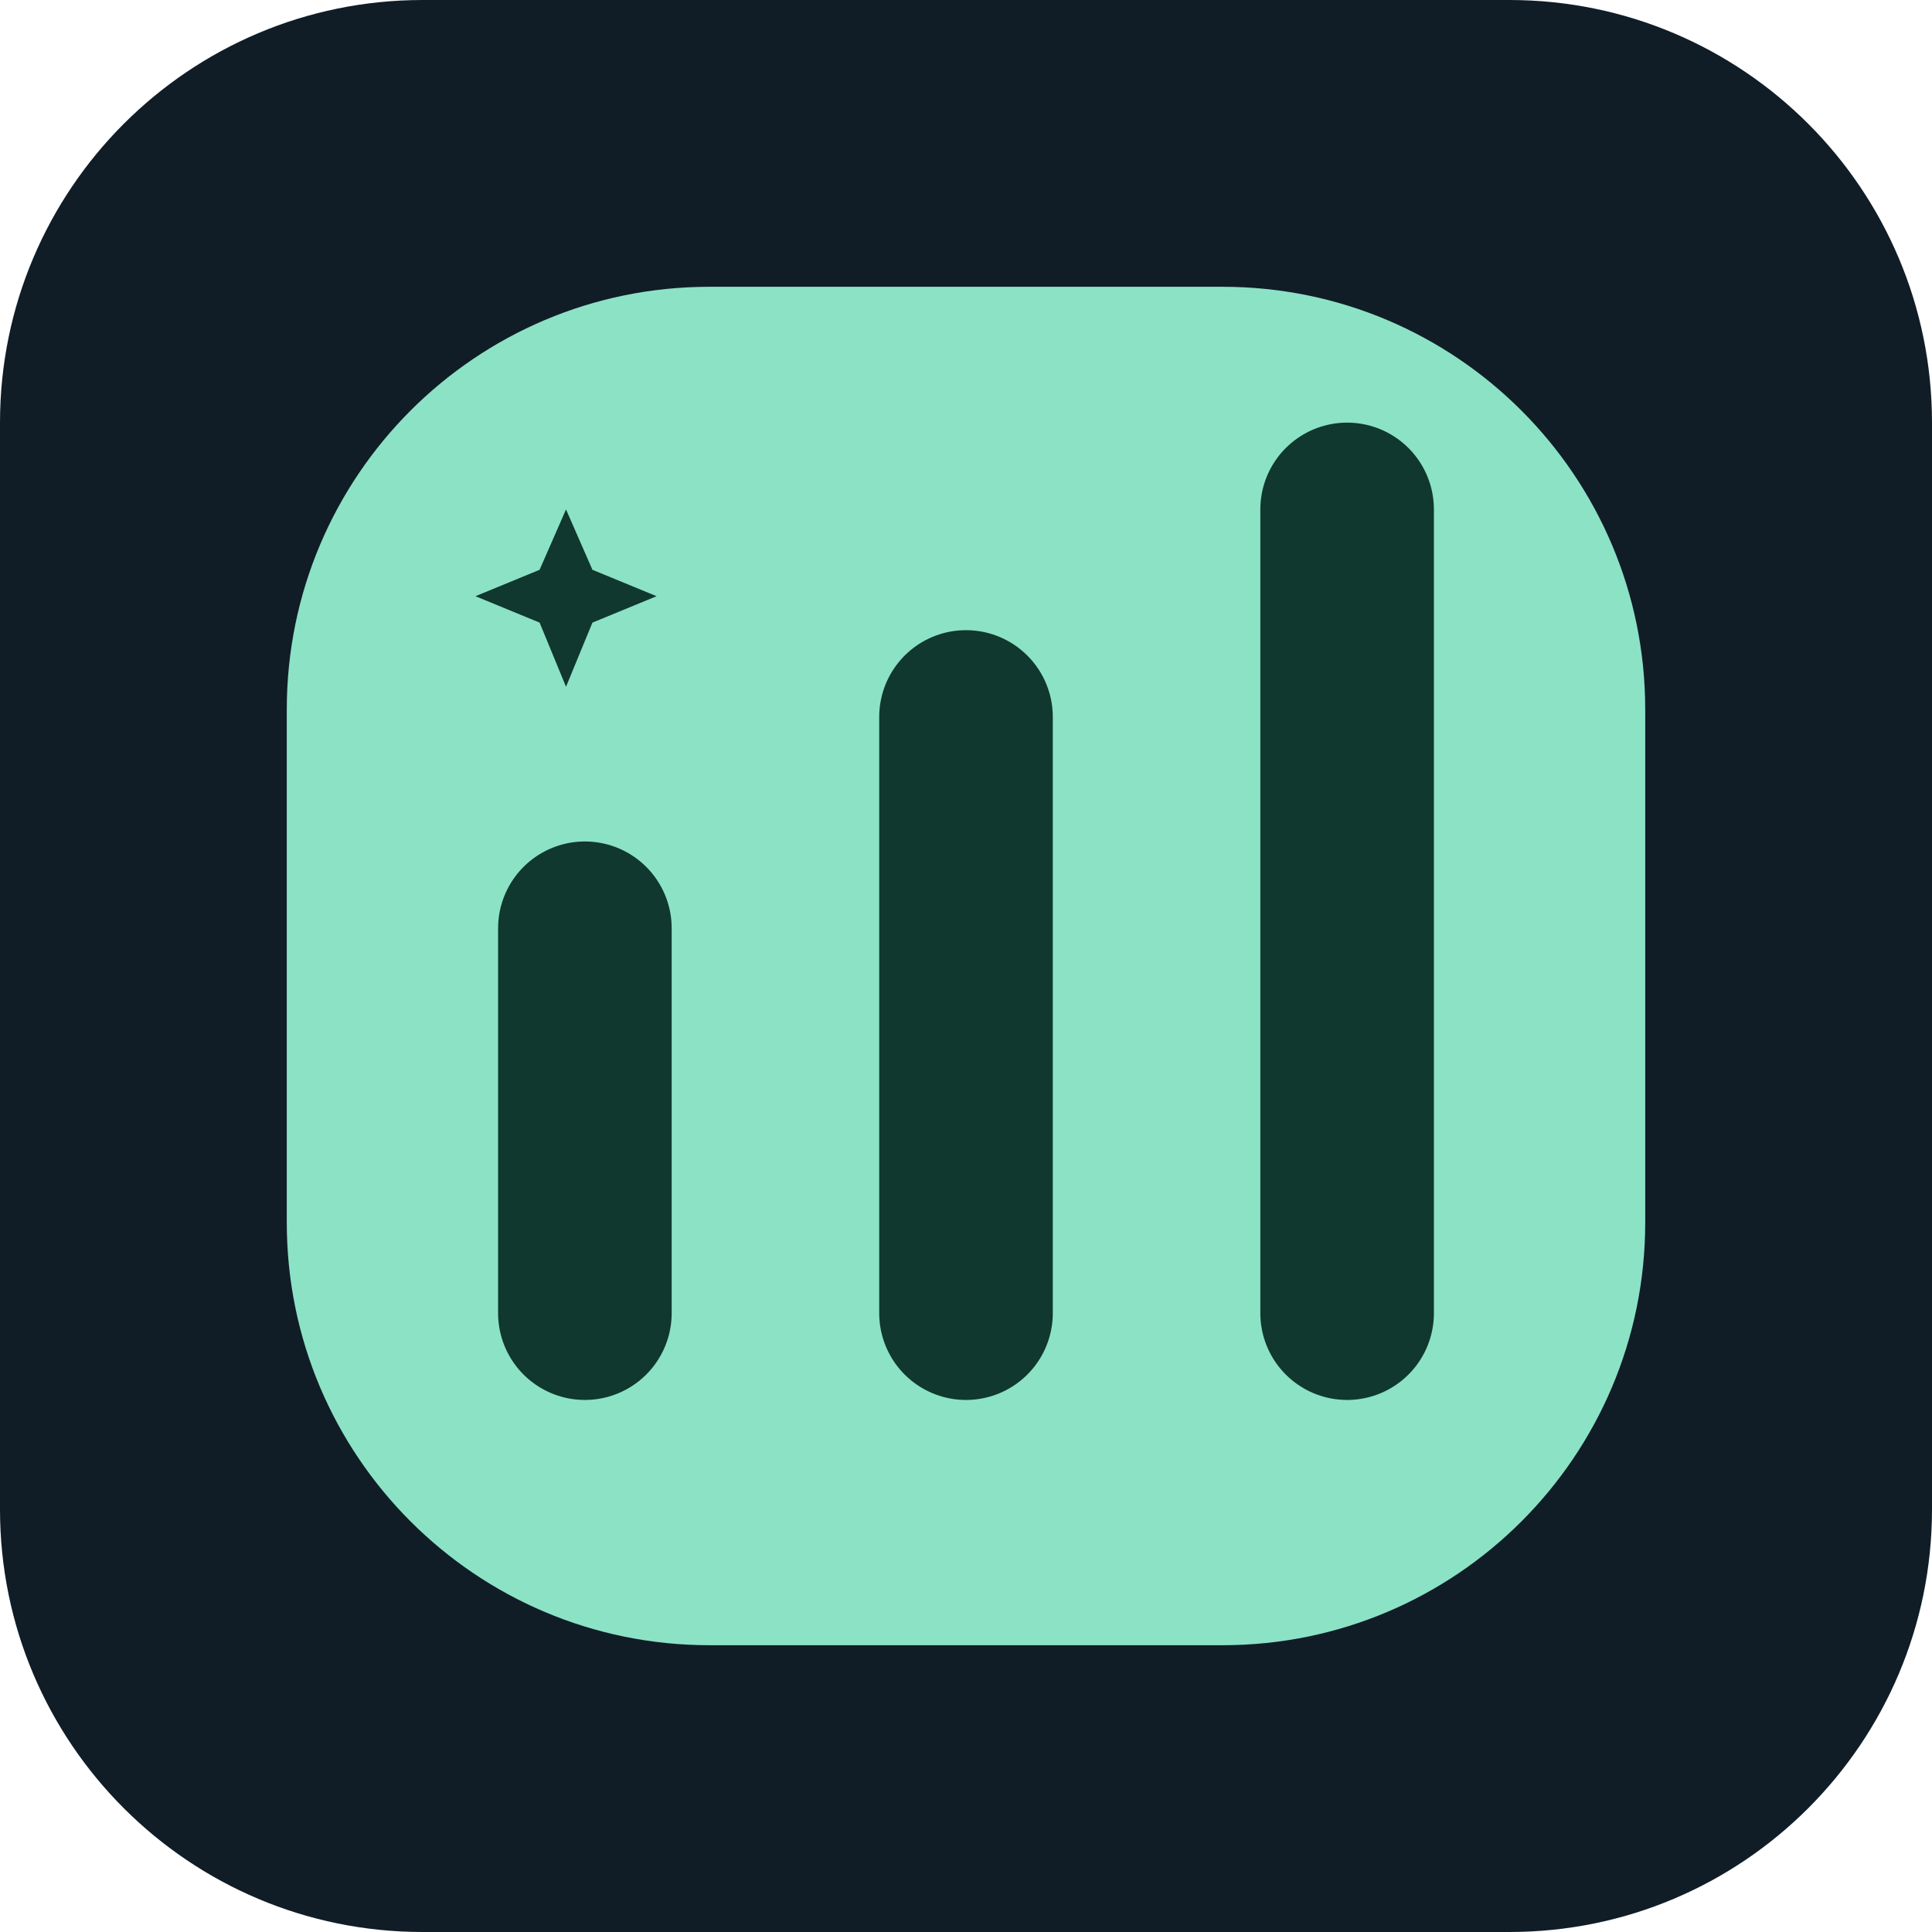
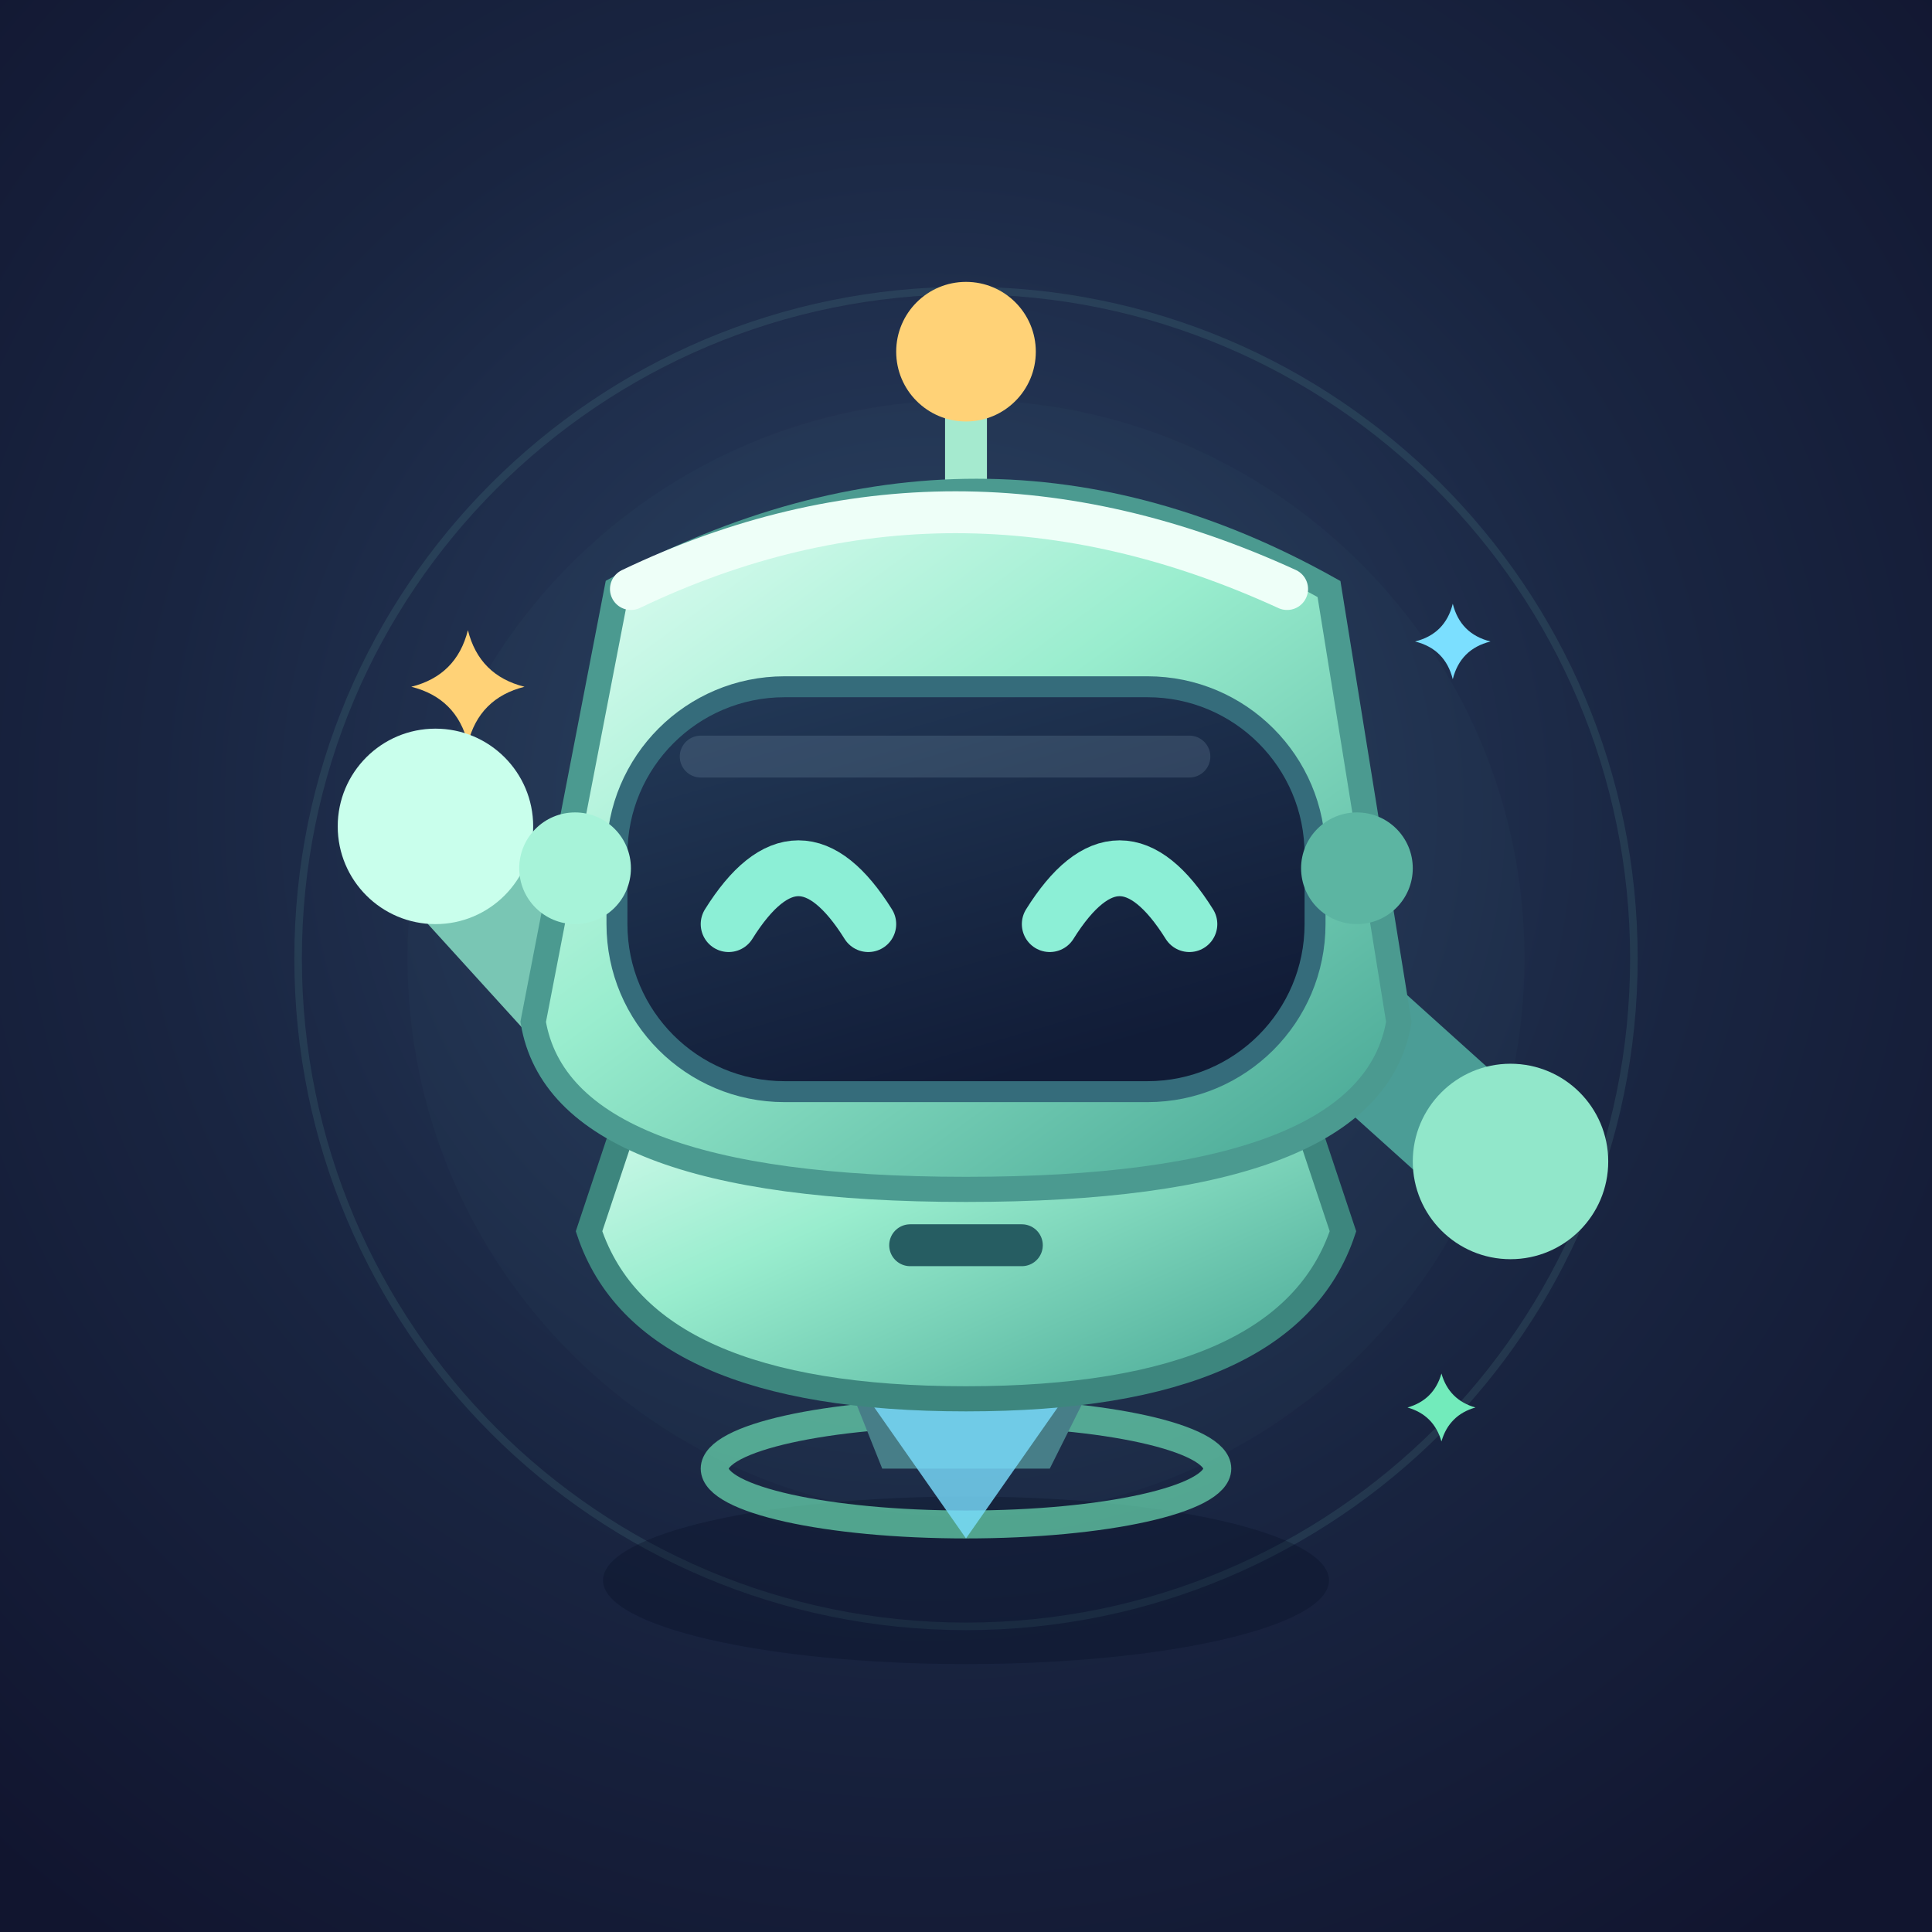
- <svg xmlns="http://www.w3.org/2000/svg" viewBox="0 0 512 512">
-   <rect width="512" height="512" rx="112" fill="#101d27" />
-   <rect x="76" y="76" width="360" height="360" rx="112" fill="#8ce2c5" />
-   <path d="M155 348V246m101 102V190m101 158V135" stroke="#10382e" stroke-width="46" stroke-linecap="round" />
-   <path d="m150 135 7 16 17 7-17 7-7 17-7-17-17-7 17-7Z" fill="#10382e" />
+ <svg xmlns="http://www.w3.org/2000/svg" width="512" height="512" viewBox="0 0 512 512" fill="none" role="img" aria-labelledby="icon-title">
+   <defs>
+     <radialGradient id="icon-night" cx="48%" cy="42%" r="72%">
+       <stop stop-color="#2b4163" />
+       <stop offset=".55" stop-color="#192541" />
+       <stop offset="1" stop-color="#11152f" />
+     </radialGradient>
+     <linearGradient id="byte-icon-body" x1="0" y1="0" x2=".9" y2="1">
+       <stop stop-color="#eafff8" />
+       <stop offset=".45" stop-color="#99edce" />
+       <stop offset="1" stop-color="#49a896" />
+     </linearGradient>
+     <linearGradient id="byte-icon-visor" x1="0" y1="0" x2=".5" y2="1">
+       <stop stop-color="#233a58" />
+       <stop offset="1" stop-color="#111c37" />
+     </linearGradient>
+   </defs>
+   <rect width="512" height="512" fill="url(#icon-night)" />
+   <circle cx="256" cy="254" r="177" fill="none" stroke="#86e9d0" stroke-width="2" opacity=".1" />
+   <circle cx="256" cy="254" r="148" fill="#74dfc6" opacity=".025" />
+   <path d="M124 167q3 12 15 15-12 3-15 15-3-12-15-15 12-3 15-15Z" fill="#ffd277" />
+   <path d="M385 160q2 8 10 10-8 2-10 10-2-8-10-10 8-2 10-10Z" fill="#7bdfff" />
+   <path d="M382 364q2 7 9 9-7 2-9 9-2-7-9-9 7-2 9-9Z" fill="#72ebbb" />
+   <g transform="translate(63.6 52.5) scale(3.7)">
+     <ellipse cx="52" cy="99" rx="26" ry="6" fill="#020a22" opacity=".28" />
+     <g>
+       <ellipse cx="52" cy="91" rx="18" ry="4" stroke="#72ebbb" stroke-width="2" opacity=".65" />
+       <path d="m42 81 4 10h12l5-10" fill="#477e88" />
+       <path d="m45 86 7 10 7-10" fill="#7bdfff" opacity=".8" />
+       <g>
+         <path d="M25 58 15 47" stroke="#79c6b4" stroke-width="9" stroke-linecap="round" />
+         <circle cx="14" cy="45" r="7" fill="#c9ffec" />
+       </g>
+       <g>
+         <path d="M79 59 89 68" stroke="#4b9d96" stroke-width="9" stroke-linecap="round" />
+         <circle cx="91" cy="69" r="7" fill="#91e7ca" />
+       </g>
+       <path d="M30 59h44l5 15q-4 12-27 12T25 74Z" fill="url(#byte-icon-body)" stroke="#3d867e" stroke-width="1.8" />
+       <path d="M48 75h8" stroke="#265d62" stroke-width="3" stroke-linecap="round" />
+       <circle cx="52" cy="68" r="3" fill="#ffd277" />
+       <path d="M52 13v12" stroke="#a5eacf" stroke-width="3" />
+       <circle cx="52" cy="11" r="5" fill="#ffd277" />
+       <path d="M27 28q26-14 51 0l5 31q-2 12-31 12T21 59Z" fill="url(#byte-icon-body)" stroke="#4b9a90" stroke-width="1.8" />
+       <path d="M28 28q23-11 47 0" stroke="#eefff8" stroke-width="3" stroke-linecap="round" />
+       <rect x="27" y="35" width="50" height="29" rx="12" fill="url(#byte-icon-visor)" stroke="#356c7b" stroke-width="1.5" />
+       <path d="M33 40h35" stroke="#c9eeff" opacity=".13" stroke-width="3" stroke-linecap="round" />
+       <g>
+         <path d="M35 52q5-8 10 0m13 0q5-8 10 0" fill="none" stroke="#8cefd6" stroke-width="4" stroke-linecap="round" />
+       </g>
+       <circle cx="24" cy="48" r="4" fill="#a7f3d9" />
+       <circle cx="80" cy="48" r="4" fill="#5cb5a2" />
+     </g>
+   </g>
</svg>
